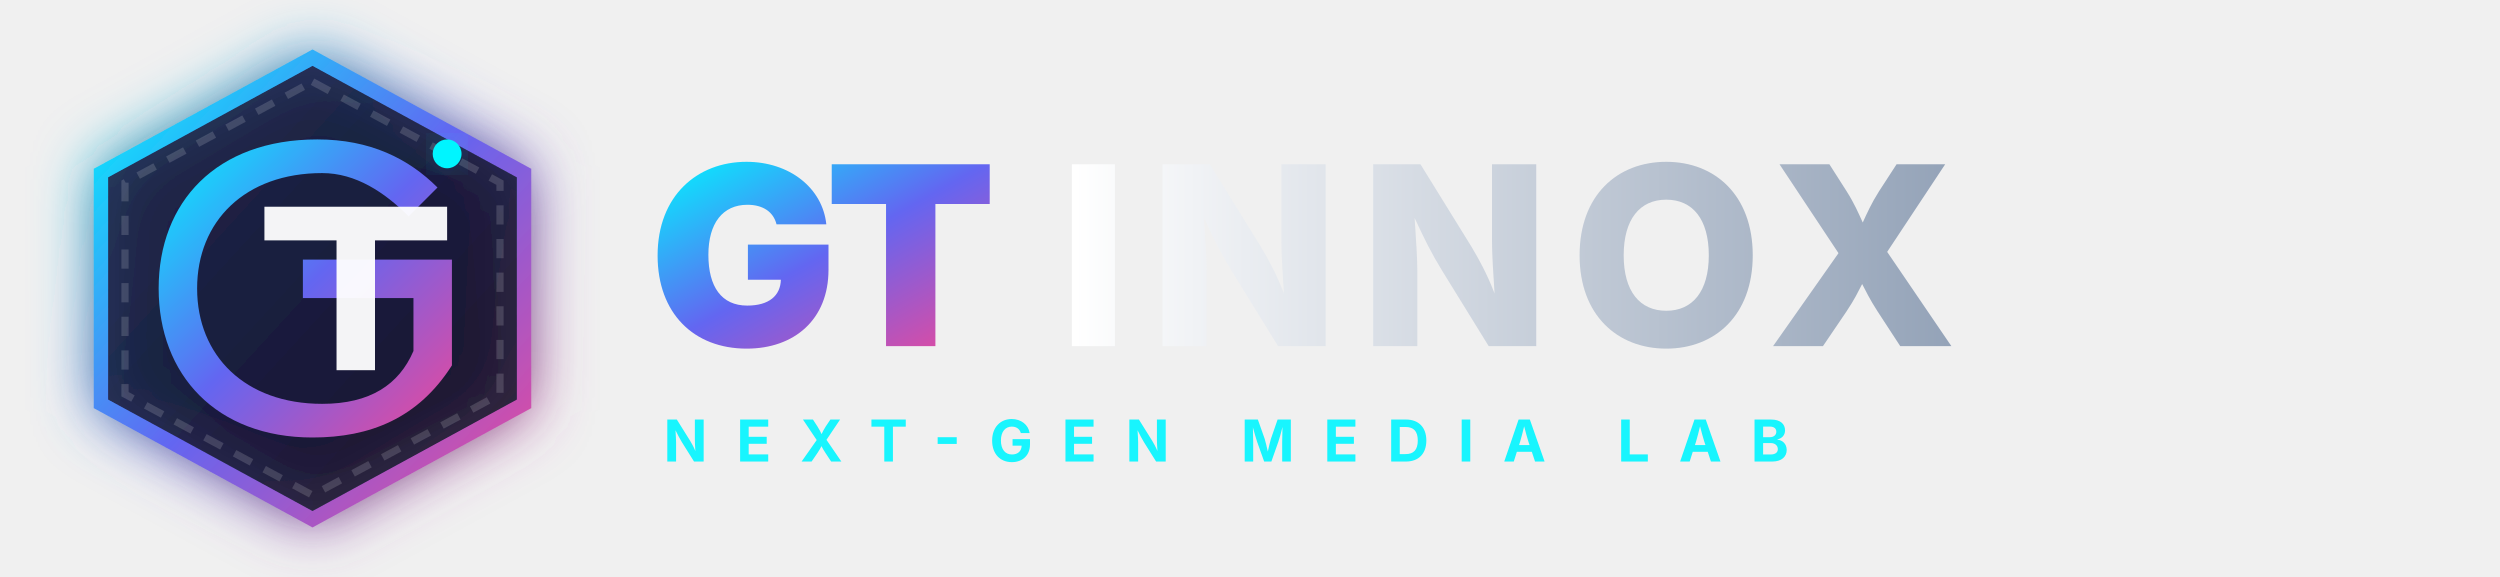
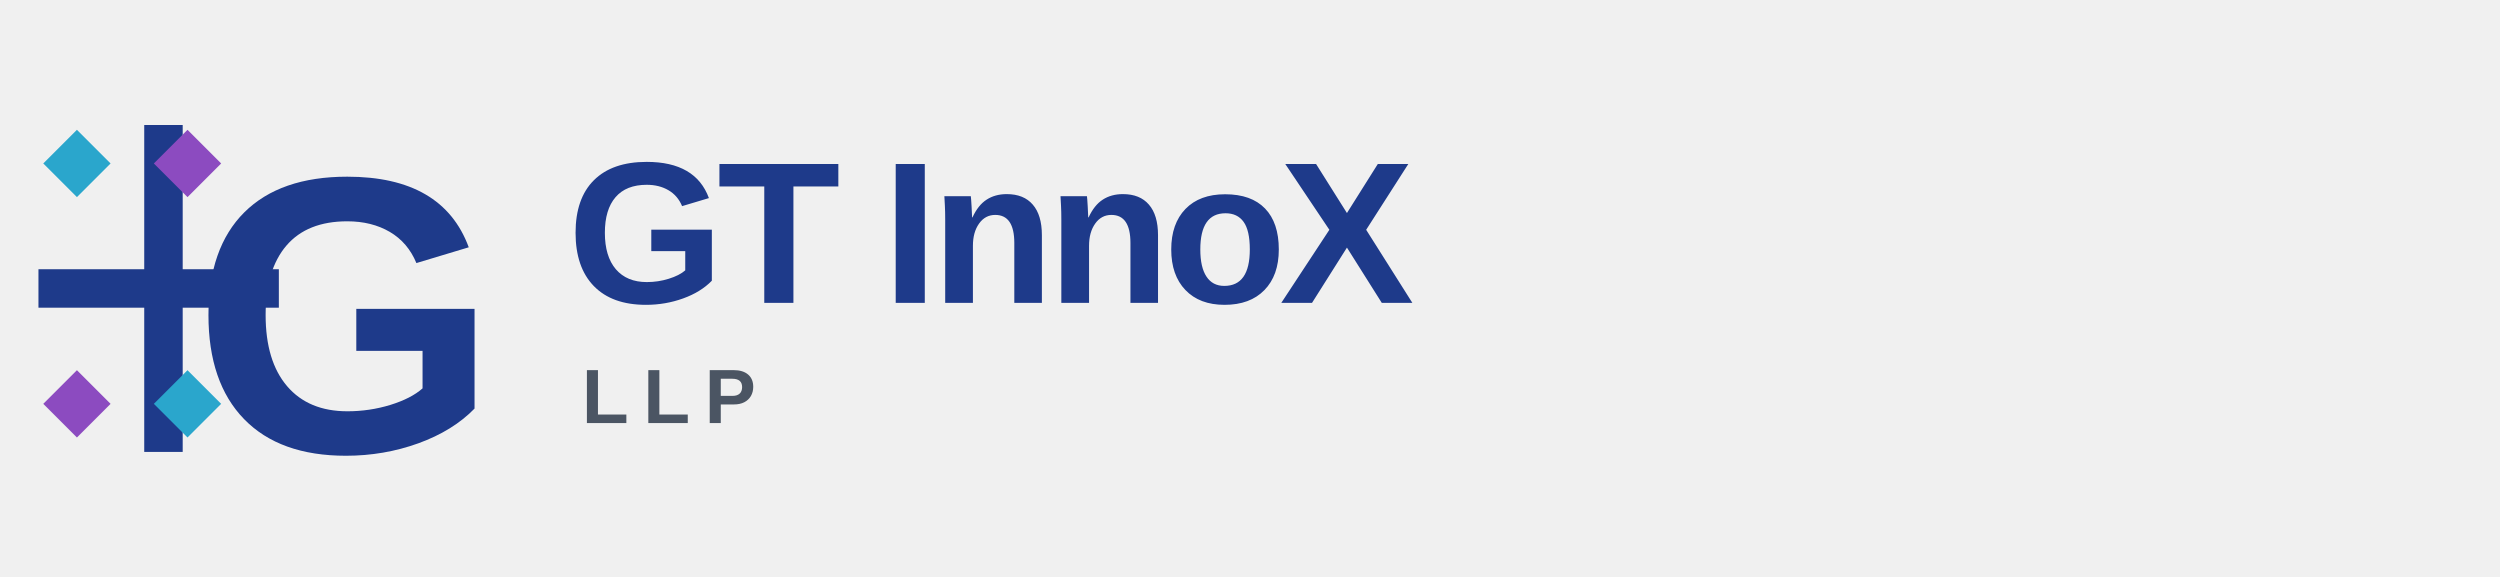
- <svg xmlns="http://www.w3.org/2000/svg" viewBox="0 0 520 120" width="100%" height="100%">
-   <defs>
-     <linearGradient id="gtGrad" x1="0%" y1="0%" x2="100%" y2="100%">
-       <stop offset="0%" stop-color="#00F5FF" />
-       <stop offset="50%" stop-color="#6366F1" />
-       <stop offset="100%" stop-color="#EC4899" />
-     </linearGradient>
-     <linearGradient id="innoxGrad" x1="0%" y1="0%" x2="100%" y2="0%">
-       <stop offset="0%" stop-color="#FFFFFF" />
-       <stop offset="100%" stop-color="#94A3B8" />
-     </linearGradient>
-     <linearGradient id="shieldGrad" x1="0%" y1="0%" x2="100%" y2="100%">
-       <stop offset="0%" stop-color="#1E1B4B" stop-opacity="0.9" />
-       <stop offset="100%" stop-color="#0F172A" stop-opacity="0.9" />
-     </linearGradient>
-     <filter id="neonGlow" x="-20%" y="-20%" width="140%" height="140%">
-       <feGaussianBlur stdDeviation="6" result="blur" />
-       <feComposite in="SourceGraphic" in2="blur" operator="over" />
-     </filter>
-   </defs>
-   <g transform="translate(15, 10)">
-     <polygon points="50,2 94,26 94,74 50,98 6,74 6,26" fill="url(#shieldGrad)" stroke="url(#gtGrad)" stroke-width="3" filter="url(#neonGlow)" />
-     <polygon points="50,7 89,28 89,72 50,93 11,72 11,28" fill="none" stroke="rgba(255,255,255,0.15)" stroke-width="1.5" stroke-dasharray="4,3" />
-     <path d="M 52 26 C 36 26 26 36 26 50 C 26 64 36 74 52 74 C 62 74 68 70 71 63 L 71 52 L 48 52 L 48 44 L 79 44 L 79 66 C 72 77 62 81 50 81 C 30 81 18 68 18 50 C 18 32 30 19 51 19 C 62 19 70 23 76 29 L 70 35 C 65 30 59 26 52 26 Z" fill="url(#gtGrad)" />
-     <path d="M 40 33 L 78 33 L 78 40 L 63 40 L 63 67 L 55 67 L 55 40 L 40 40 Z" fill="#FFFFFF" opacity="0.95" />
-     <circle cx="78" cy="22" r="3" fill="#00F5FF" filter="url(#neonGlow)" />
+ <svg xmlns="http://www.w3.org/2000/svg" viewBox="0 0 520 120" width="100%" height="100%" role="img" aria-label="GT InnoX LLP">
+   <g fill="#1E3A8A">
+     <path d="M30 26h8v68h-8zM8 56h50v8H8z" />
+     <text x="40" y="94" font-family="Arial, Helvetica, sans-serif" font-size="82" font-weight="700" letter-spacing="-7">G</text>
  </g>
-   <g transform="translate(135, 72)">
-     <text x="0" y="0" font-family="'Plus Jakarta Sans', -apple-system, sans-serif" font-size="52" font-weight="900" letter-spacing="-1" fill="url(#gtGrad)">GT</text>
-     <text x="85" y="0" font-family="'Plus Jakarta Sans', -apple-system, sans-serif" font-size="52" font-weight="800" letter-spacing="4" fill="url(#innoxGrad)">INNOX</text>
-     <text x="3" y="24" font-family="'Plus Jakarta Sans', -apple-system, sans-serif" font-size="12" font-weight="700" letter-spacing="6" fill="#00F5FF" opacity="0.9">NEXT-GEN MEDIA LAB</text>
+   <g>
+     <polygon points="16,27 23,34 16,41 9,34" fill="#2AA6CC" />
+     <polygon points="39,27 46,34 39,41 32,34" fill="#8C4BC0" />
+     <polygon points="16,77 23,84 16,91 9,84" fill="#8C4BC0" />
+     <polygon points="39,77 46,84 39,91 32,84" fill="#2AA6CC" />
  </g>
+   <text x="118" y="63" font-family="Arial, Helvetica, sans-serif" font-size="42" font-weight="700" letter-spacing="-1.5" fill="#1E3A8A">GT InnoX</text>
+   <text x="121" y="88" font-family="Arial, Helvetica, sans-serif" font-size="16" font-weight="600" letter-spacing="3" fill="#4B5563">LLP</text>
</svg>
